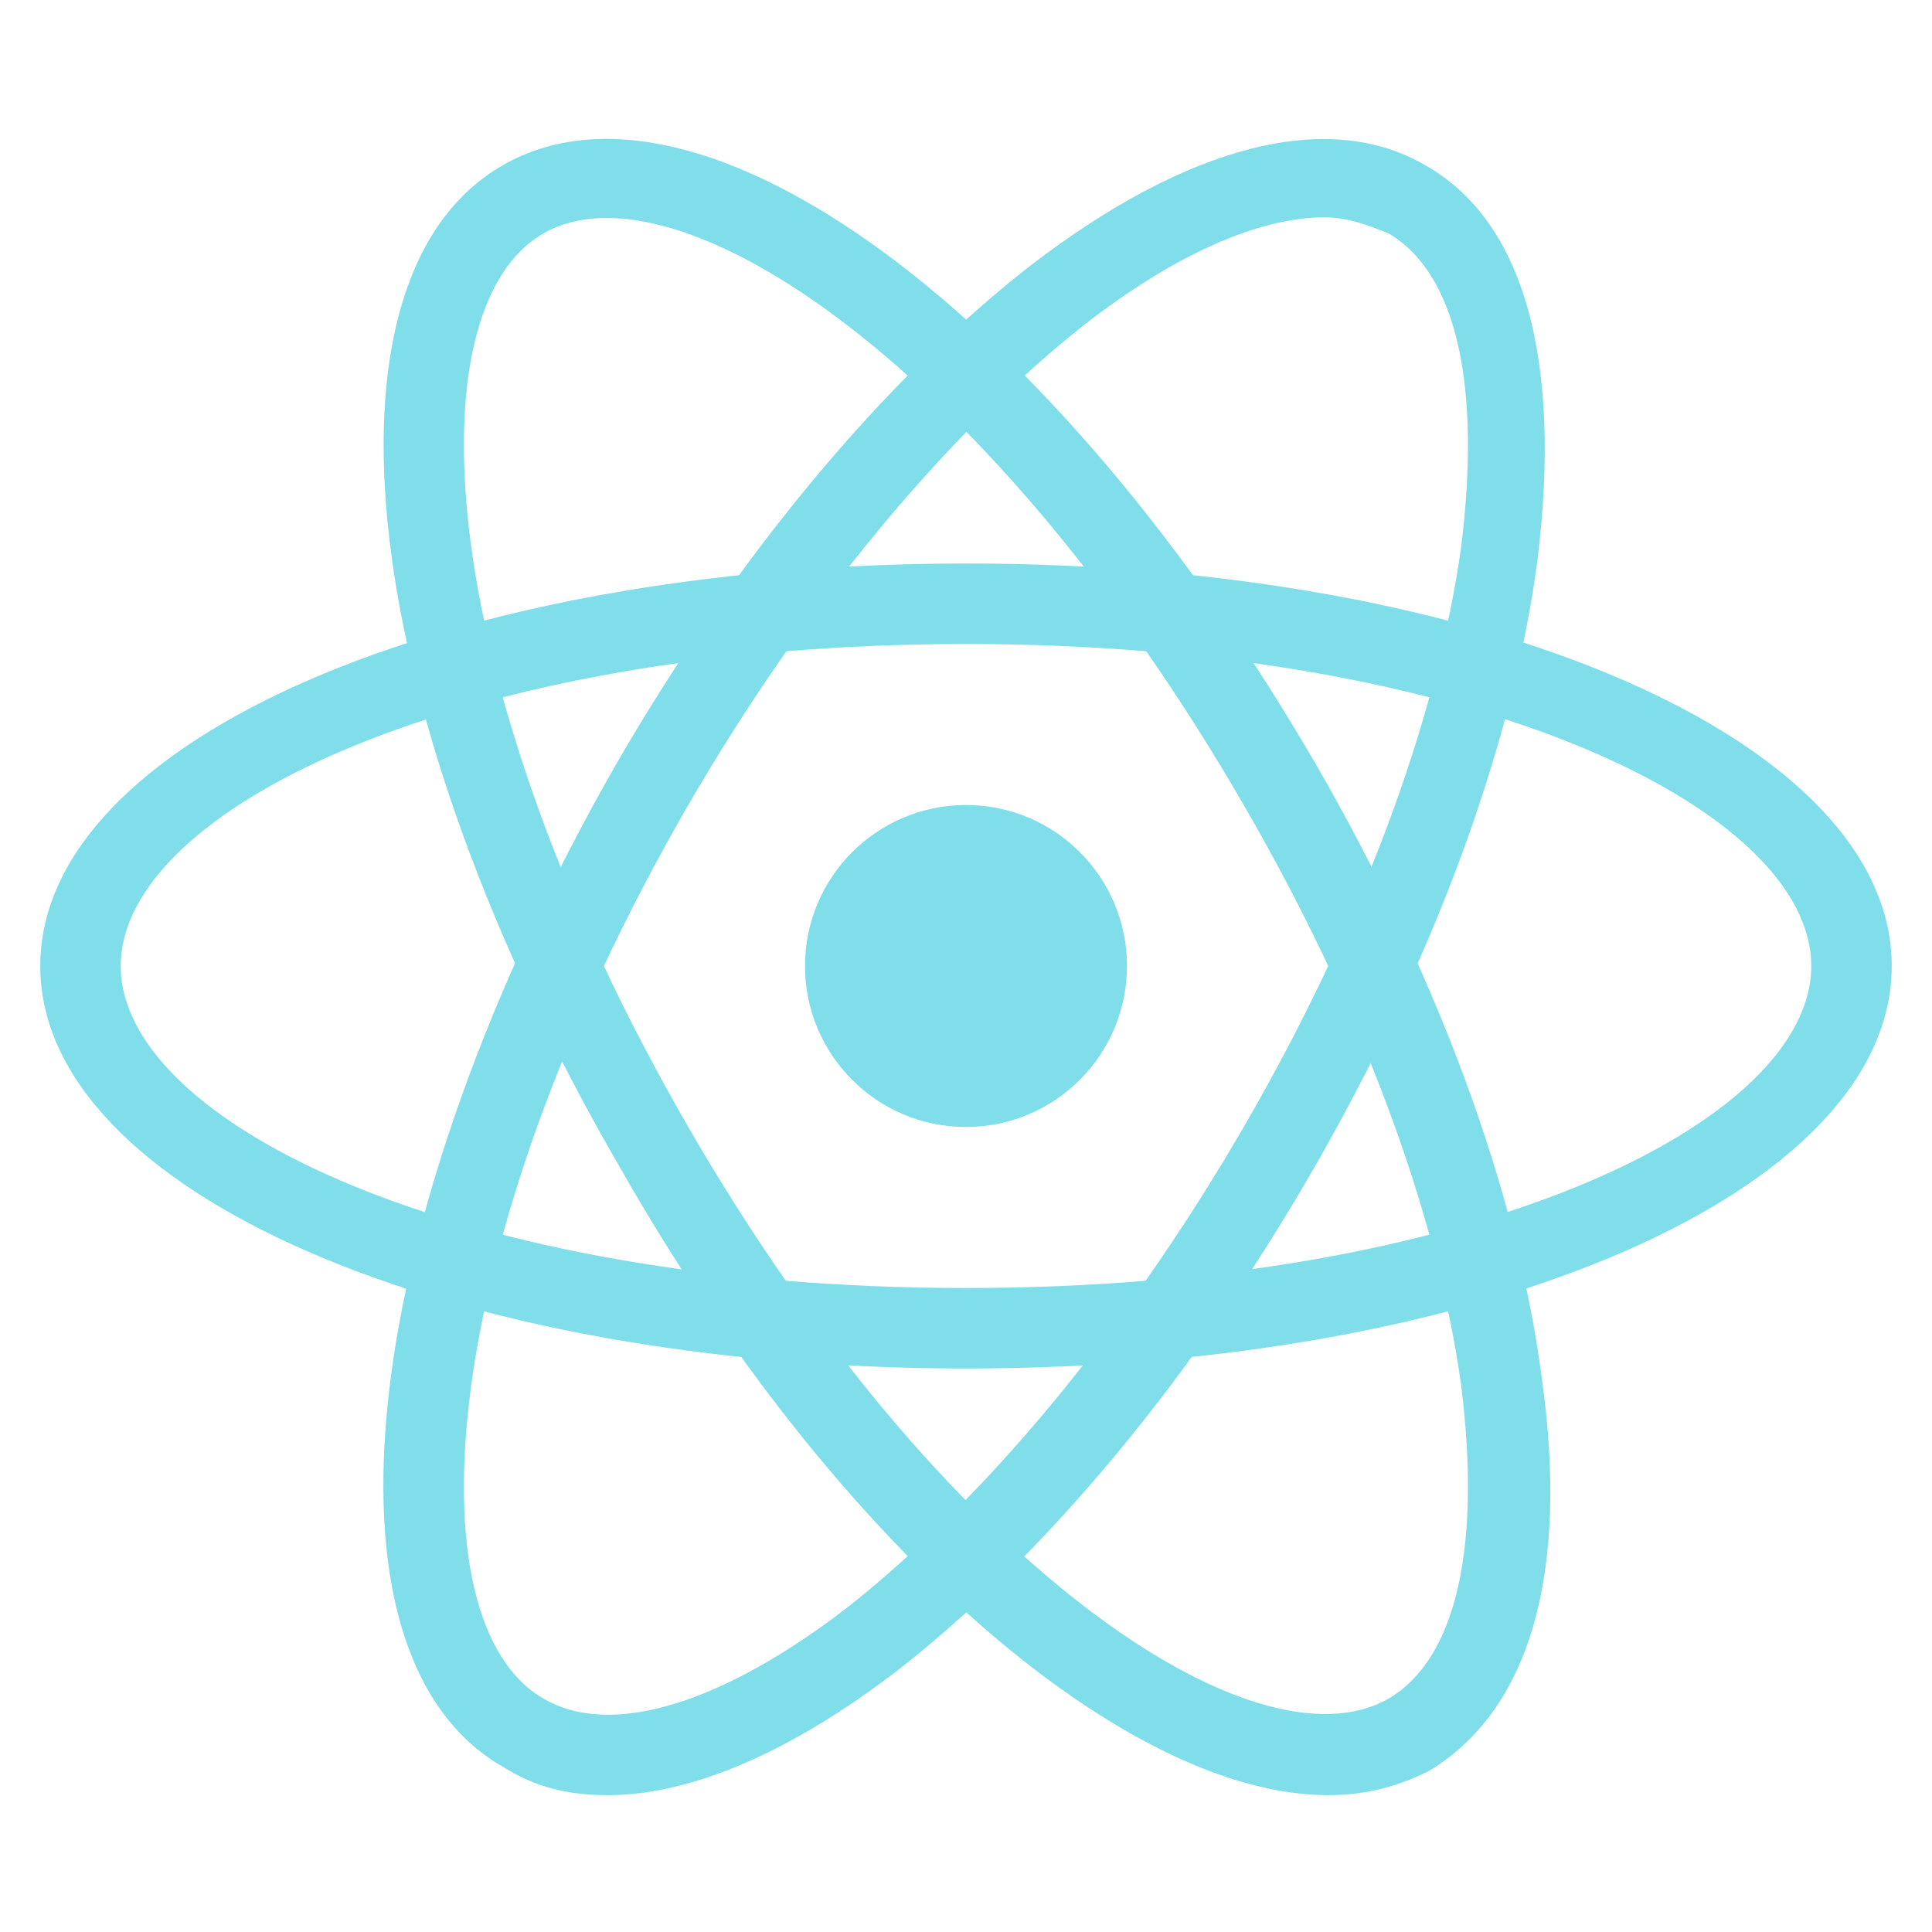
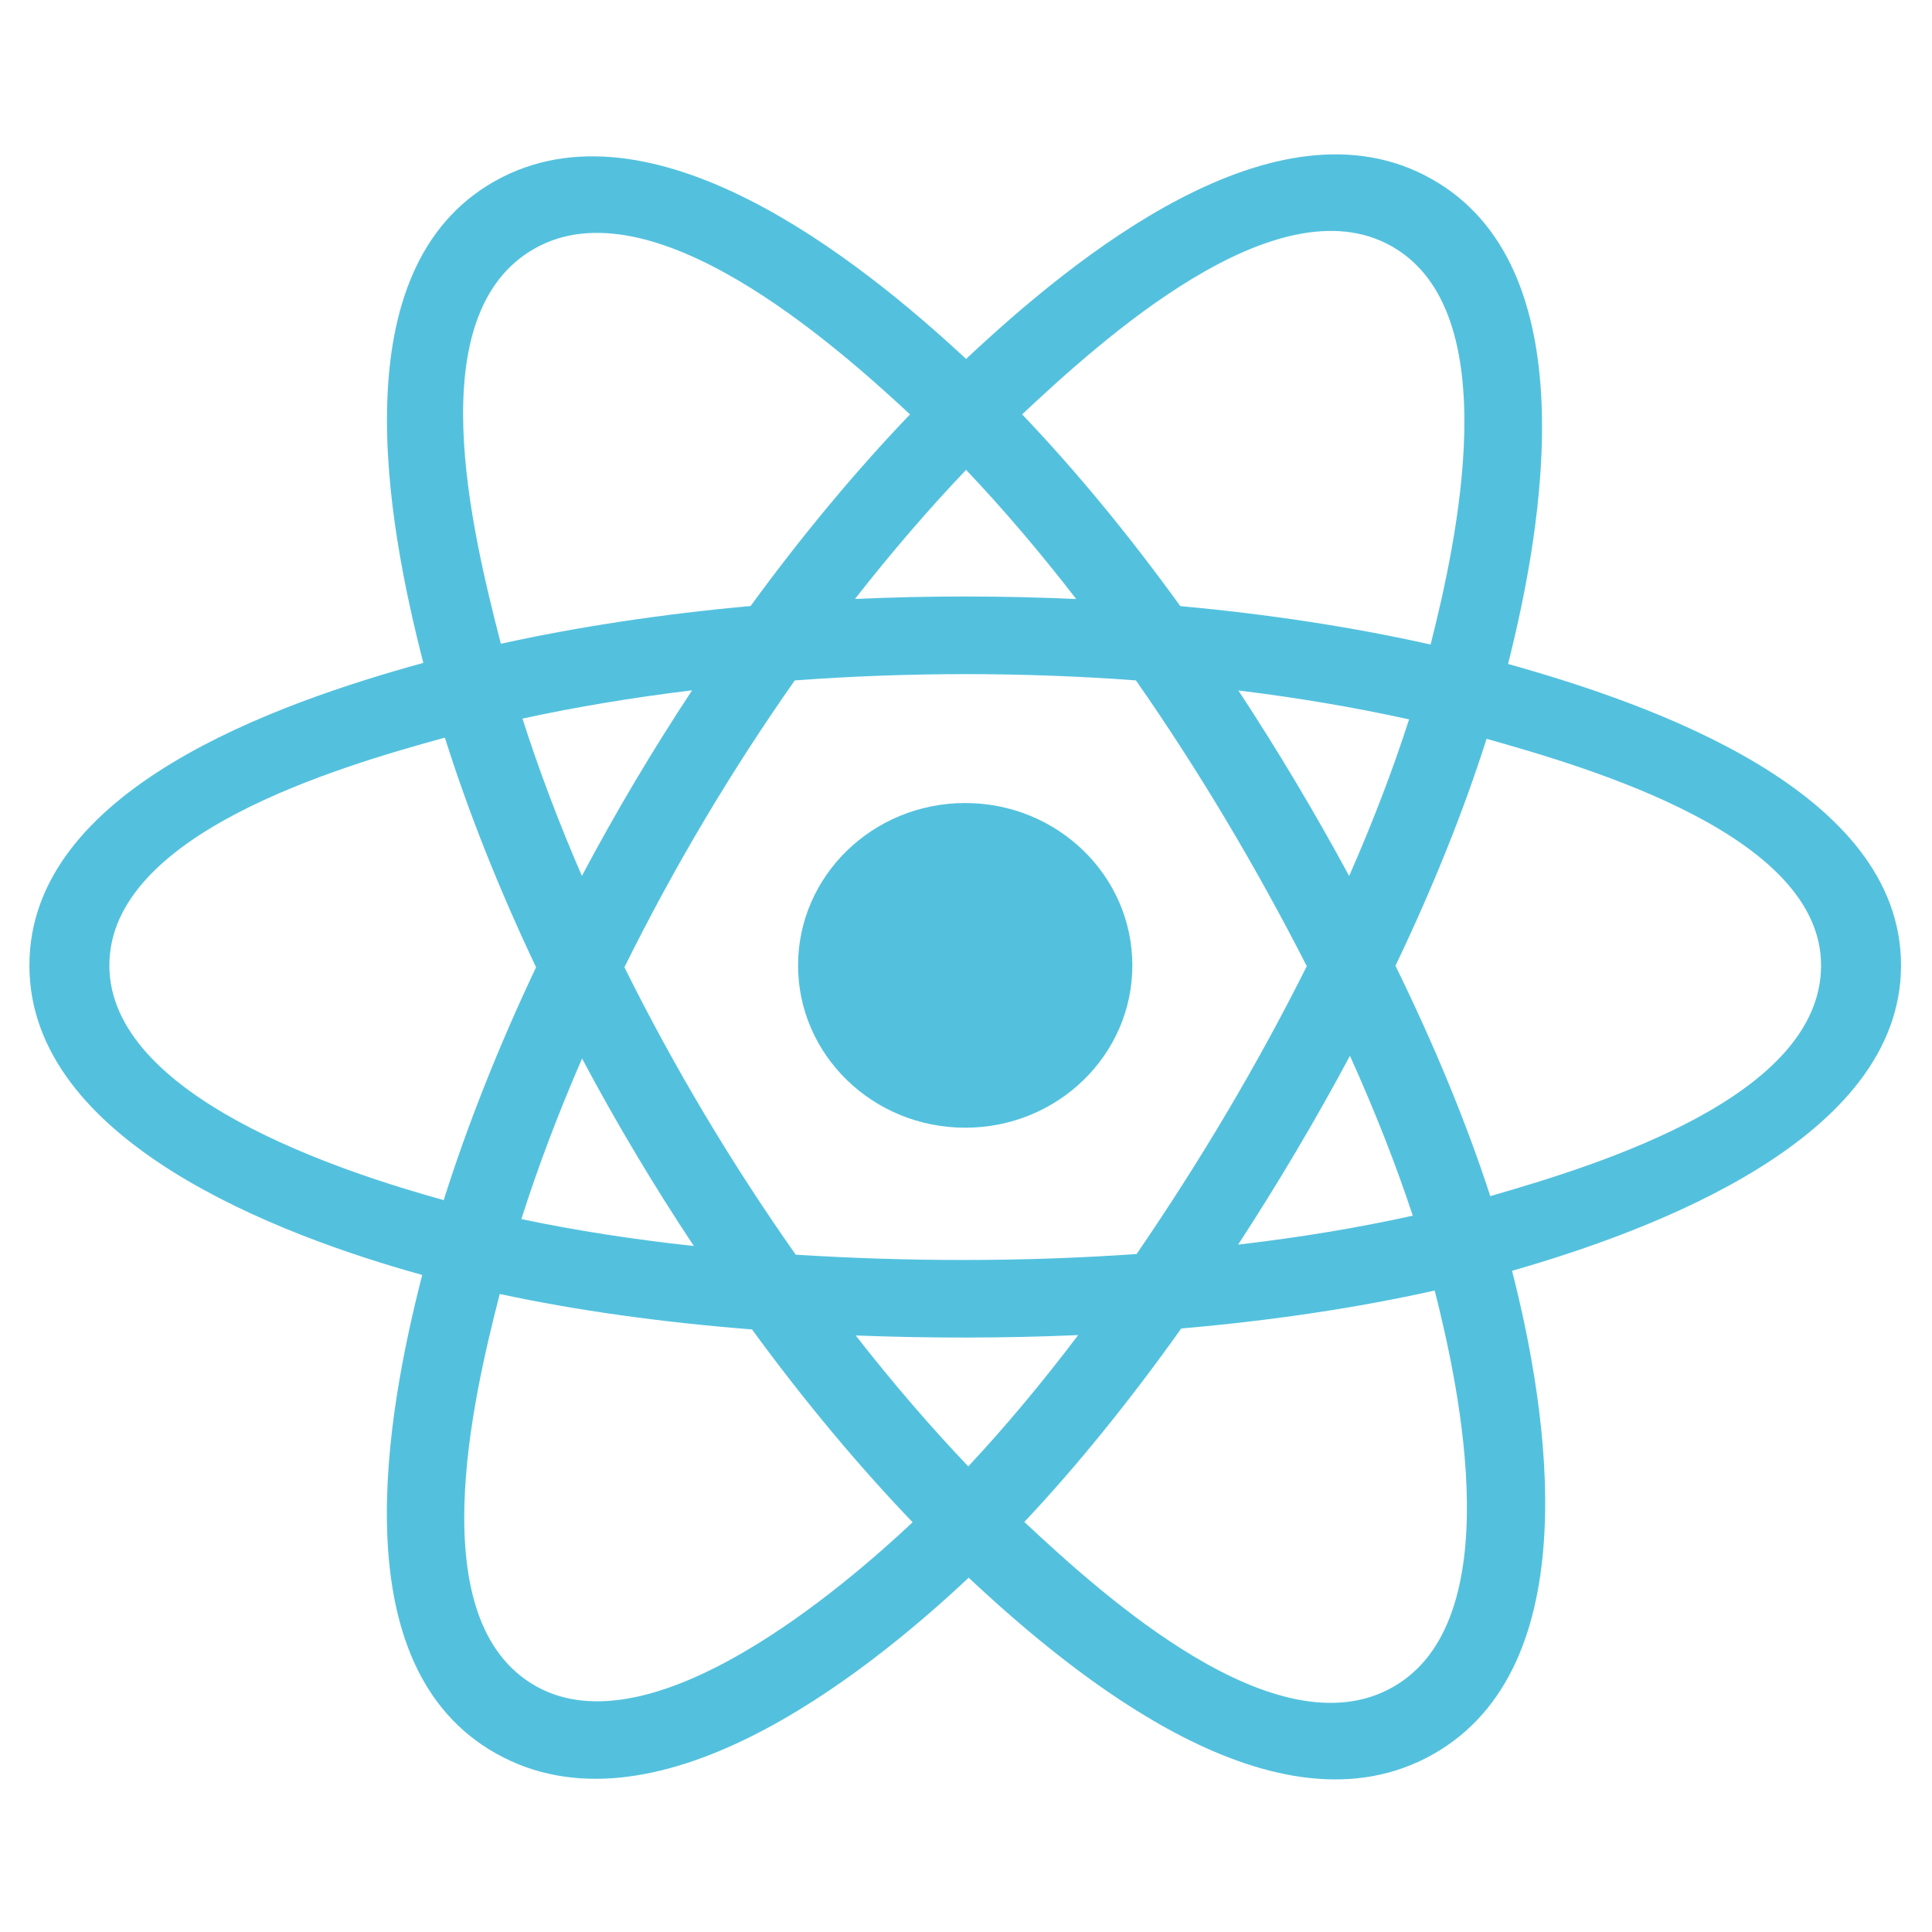
- <svg xmlns="http://www.w3.org/2000/svg" viewBox="0 0 48 48" width="48px" height="48px">
-   <path fill="#80deea" d="M24,34C11.1,34,1,29.6,1,24c0-5.6,10.1-10,23-10c12.9,0,23,4.4,23,10C47,29.6,36.9,34,24,34z M24,16 c-12.6,0-21,4.1-21,8c0,3.9,8.4,8,21,8s21-4.1,21-8C45,20.1,36.6,16,24,16z" />
-   <path fill="#80deea" d="M15.1,44.6c-1,0-1.8-0.2-2.6-0.7C7.6,41.1,8.9,30.2,15.3,19l0,0c3-5.2,6.7-9.6,10.3-12.4c3.9-3,7.4-3.9,9.8-2.5 c2.5,1.4,3.4,4.9,2.8,9.8c-0.6,4.6-2.6,10-5.6,15.2c-3,5.2-6.7,9.6-10.3,12.4C19.7,43.5,17.2,44.6,15.1,44.6z M32.9,5.4 c-1.6,0-3.7,0.9-6,2.7c-3.4,2.7-6.9,6.9-9.8,11.9l0,0c-6.3,10.9-6.9,20.3-3.6,22.2c1.7,1,4.5,0.1,7.6-2.3c3.4-2.7,6.9-6.9,9.8-11.9 c2.9-5,4.8-10.1,5.4-14.4c0.5-4-0.1-6.8-1.8-7.8C34,5.6,33.5,5.4,32.9,5.4z" />
-   <path fill="#80deea" d="M33,44.6c-5,0-12.2-6.1-17.6-15.6C8.9,17.8,7.6,6.9,12.5,4.1l0,0C17.4,1.3,26.2,7.8,32.7,19 c3,5.2,5,10.6,5.6,15.2c0.7,4.9-0.3,8.3-2.8,9.8C34.7,44.4,33.9,44.6,33,44.6z M13.5,5.8c-3.3,1.9-2.7,11.3,3.6,22.2 c6.3,10.9,14.1,16.1,17.4,14.2c1.7-1,2.3-3.8,1.8-7.8c-0.6-4.3-2.5-9.4-5.4-14.4C24.6,9.1,16.8,3.9,13.5,5.8L13.5,5.8z" />
-   <circle cx="24" cy="24" r="4" fill="#80deea" />
+ <svg xmlns="http://www.w3.org/2000/svg" width="128" zoomAndPan="magnify" viewBox="0 0 96 96" height="128" preserveAspectRatio="xMidYMid meet" version="1.0">
+   <defs>
+     <clipPath id="6ed50f2fb3">
+       <path d="M 1.461 7 L 94.461 7 L 94.461 89 L 1.461 89 Z M 1.461 7 " clip-rule="nonzero" />
+     </clipPath>
+   </defs>
+   <path fill="#53c1de" d="M 56.266 47.969 C 56.266 43.516 52.547 39.902 47.961 39.902 C 43.375 39.902 39.656 43.516 39.656 47.969 C 39.656 52.426 43.375 56.035 47.961 56.035 C 52.547 56.035 56.266 52.426 56.266 47.969 Z M 56.266 47.969 " fill-opacity="1" fill-rule="nonzero" />
+   <g clip-path="url(#6ed50f2fb3)">
+     <path fill="#53c1de" d="M 74.934 32.992 C 76.684 26.07 78.891 13.234 71.117 8.883 C 63.383 4.547 53.32 12.852 48.004 17.836 C 42.703 12.902 32.355 4.633 24.59 9 C 16.859 13.348 19.246 25.973 21.035 32.938 C 13.824 34.926 1.461 39.211 1.461 47.969 C 1.461 56.699 13.812 61.363 20.98 63.352 C 19.184 70.355 16.918 82.801 24.66 87.137 C 32.453 91.504 42.77 83.43 48.133 78.395 C 53.48 83.406 63.449 91.531 71.188 87.18 C 78.945 82.816 76.926 70.152 75.133 63.145 C 82.082 61.152 94.461 56.59 94.461 47.969 C 94.461 39.297 82.031 34.977 74.934 32.992 Z M 74.051 59.434 C 72.875 55.812 71.285 51.965 69.34 47.988 C 71.195 44.105 72.723 40.309 73.867 36.711 C 79.07 38.176 90.488 41.527 90.488 47.969 C 90.488 54.473 79.531 57.855 74.051 59.434 Z M 69.195 83.84 C 63.422 87.086 54.848 79.316 50.898 75.625 C 53.52 72.84 56.137 69.605 58.695 66.012 C 63.191 65.621 67.438 64.988 71.289 64.125 C 72.551 69.078 74.992 80.578 69.195 83.84 Z M 26.645 83.793 C 20.871 80.559 23.508 69.457 24.832 64.297 C 28.641 65.117 32.859 65.703 37.367 66.059 C 39.938 69.578 42.633 72.809 45.348 75.641 C 41.992 78.793 32.445 87.043 26.645 83.793 Z M 5.434 47.969 C 5.434 41.441 16.781 38.117 22.105 36.652 C 23.266 40.332 24.793 44.176 26.637 48.062 C 24.77 52.008 23.223 55.914 22.047 59.633 C 16.973 58.223 5.434 54.5 5.434 47.969 Z M 26.582 12.34 C 32.379 9.082 41.371 17.016 45.219 20.59 C 42.52 23.406 39.848 26.617 37.297 30.113 C 32.922 30.508 28.738 31.141 24.887 31.988 C 23.445 26.367 20.793 15.594 26.582 12.34 Z M 61.535 34.309 C 64.504 34.672 67.348 35.156 70.016 35.746 C 69.215 38.242 68.215 40.852 67.039 43.527 C 65.336 40.383 63.504 37.305 61.535 34.309 Z M 48.004 23.348 C 49.836 25.277 51.672 27.43 53.477 29.766 C 49.816 29.598 46.148 29.598 42.484 29.762 C 44.293 27.449 46.145 25.297 48.004 23.348 Z M 28.914 43.523 C 27.758 40.859 26.77 38.238 25.961 35.707 C 28.613 35.129 31.445 34.66 34.391 34.301 C 32.418 37.289 30.59 40.367 28.914 43.523 Z M 34.477 61.914 C 31.43 61.582 28.559 61.137 25.906 60.574 C 26.727 58 27.738 55.32 28.922 52.598 C 30.621 55.789 32.473 58.895 34.477 61.914 Z M 48.113 72.863 C 46.23 70.891 44.355 68.707 42.52 66.359 C 46.203 66.5 49.891 66.5 53.574 66.34 C 51.766 68.73 49.934 70.918 48.113 72.863 Z M 67.078 52.461 C 68.32 55.215 69.367 57.875 70.199 60.406 C 67.504 61.004 64.594 61.488 61.523 61.844 C 63.508 58.793 65.367 55.664 67.078 52.461 Z M 56.477 62.312 C 50.844 62.703 45.176 62.699 39.539 62.344 C 36.34 57.801 33.488 53.023 31.027 48.062 C 33.477 43.113 36.305 38.344 39.492 33.809 C 45.133 33.395 50.805 33.391 56.445 33.809 C 59.605 38.344 62.43 43.102 64.934 48.008 C 62.461 52.953 59.613 57.734 56.477 62.312 Z M 69.133 12.227 C 74.934 15.473 72.352 27.012 71.086 32.027 C 67.227 31.16 63.035 30.52 58.648 30.117 C 56.094 26.582 53.445 23.371 50.789 20.59 C 54.688 16.938 63.395 9.008 69.133 12.227 Z M 69.133 12.227 " fill-opacity="1" fill-rule="evenodd" />
+   </g>
</svg>
